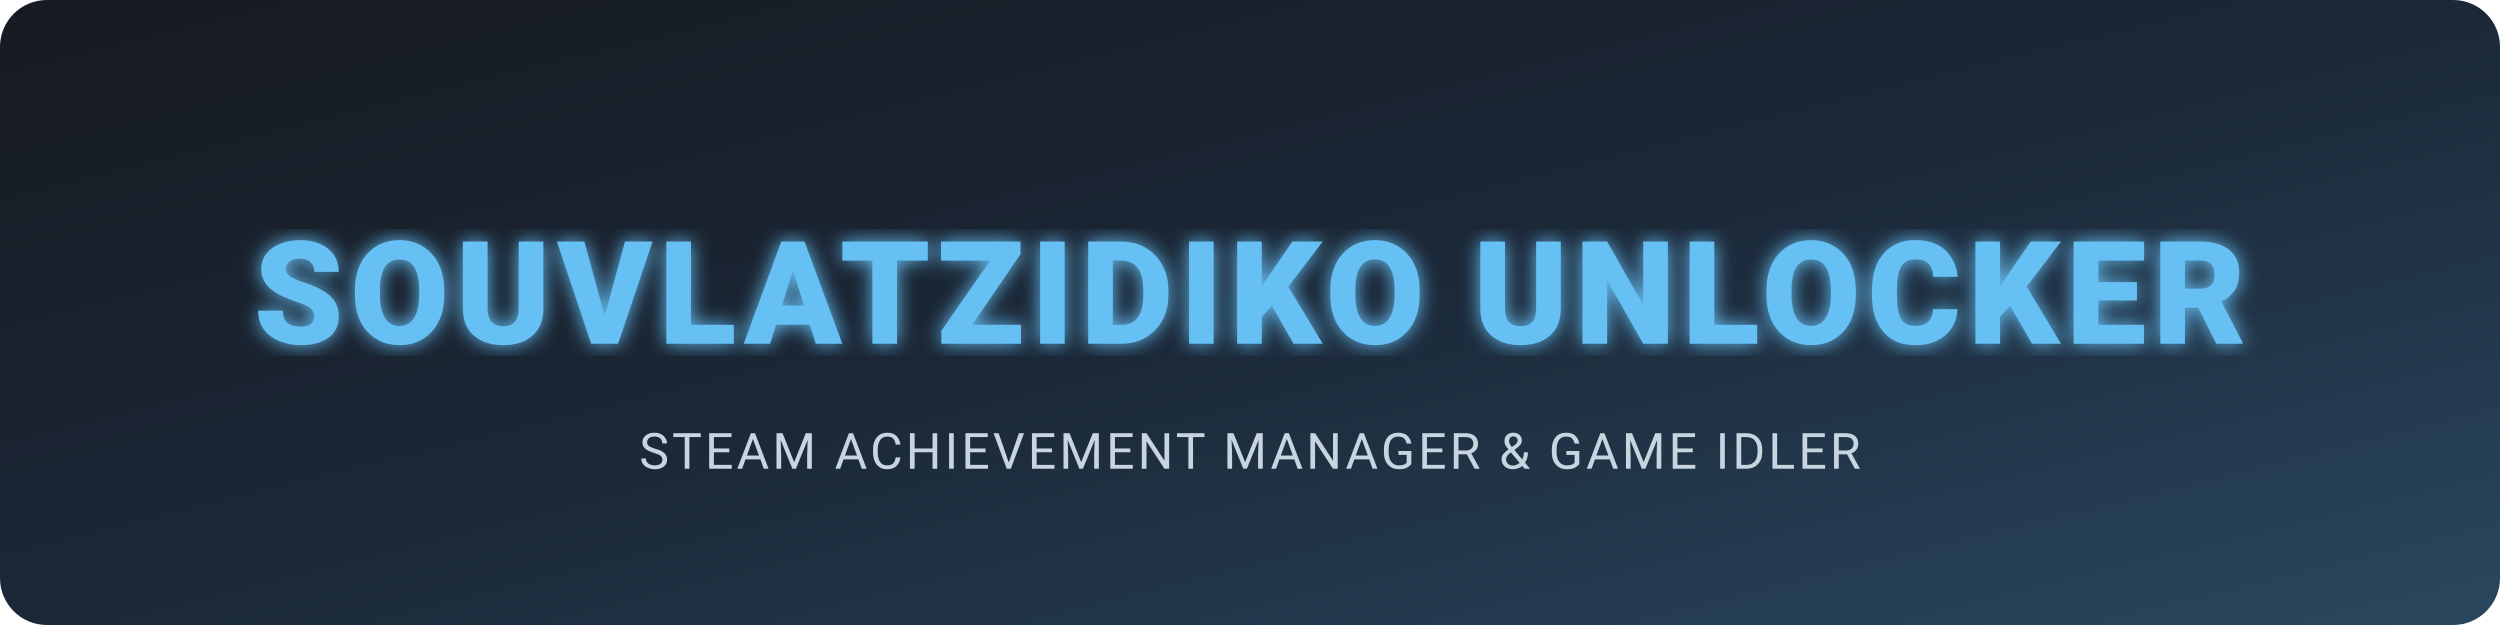
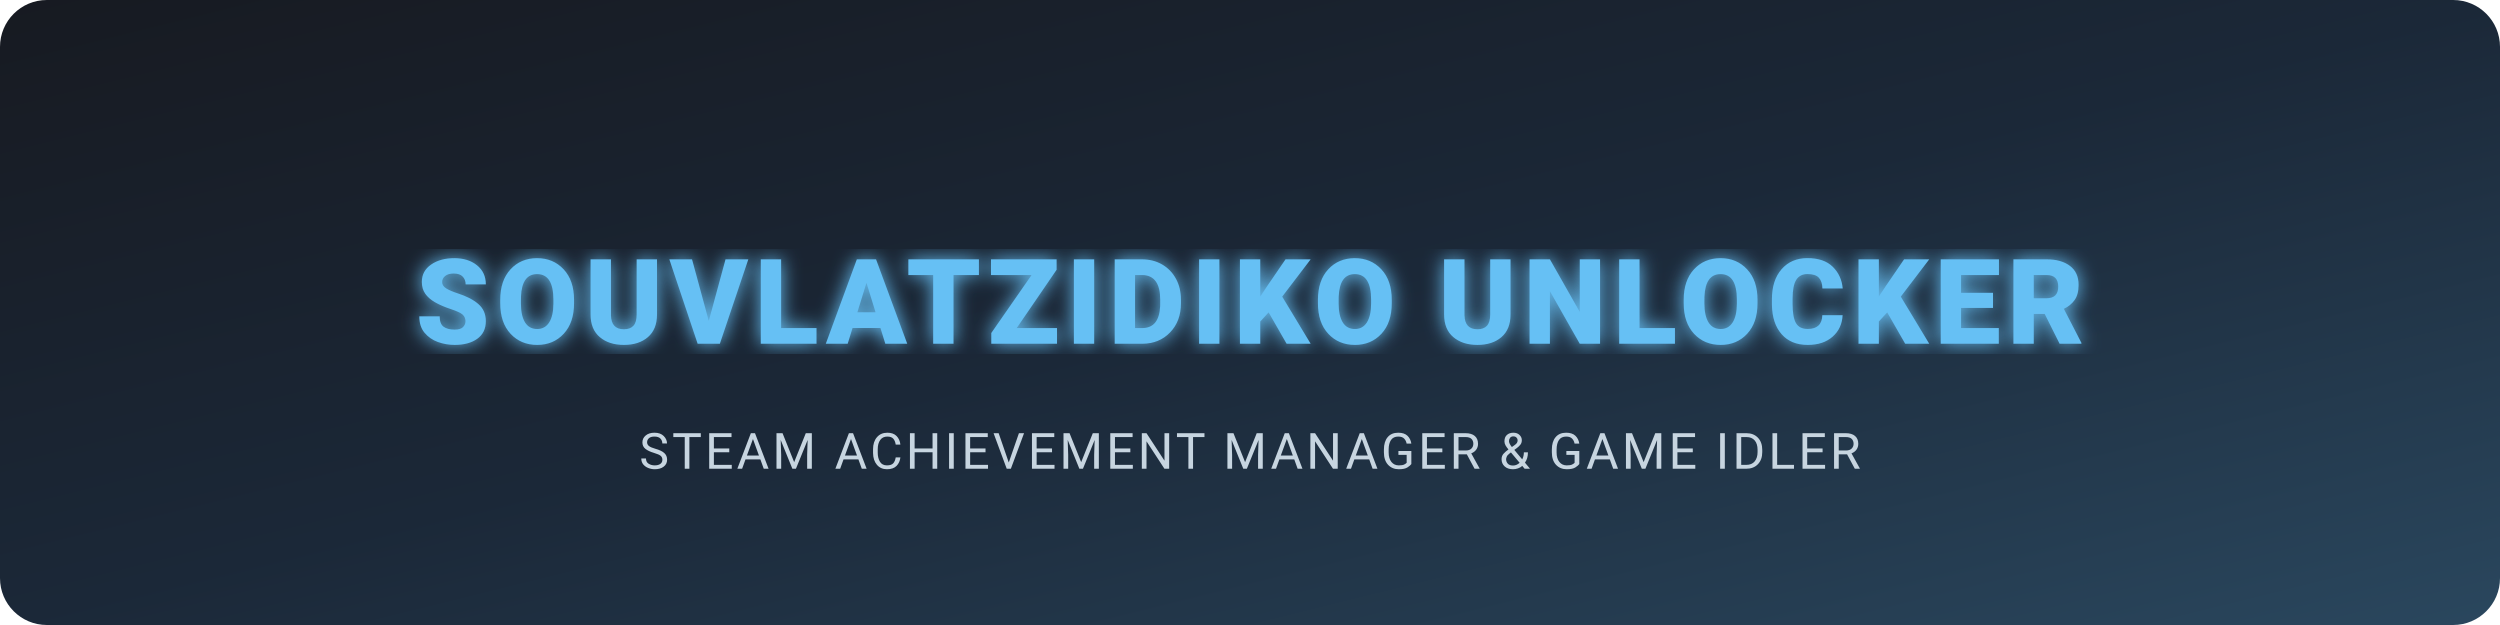
<svg xmlns="http://www.w3.org/2000/svg" viewBox="0 0 800 200" width="100%">
  <defs>
    <linearGradient id="bg" x1="0%" y1="0%" x2="100%" y2="100%">
      <stop offset="0%" stop-color="#171a21" />
      <stop offset="50%" stop-color="#1b2838" />
      <stop offset="100%" stop-color="#2a475e" />
    </linearGradient>
    <filter id="glow">
      <feGaussianBlur stdDeviation="3" result="coloredBlur" />
      <feMerge>
        <feMergeNode in="coloredBlur" />
        <feMergeNode in="SourceGraphic" />
      </feMerge>
    </filter>
  </defs>
  <rect width="800" height="200" rx="15" fill="url(#bg)" />
  <g filter="url(#glow)">
-     <text x="400" y="110" font-family="-apple-system, BlinkMacSystemFont, 'Segoe UI', Roboto, Helvetica, Arial, sans-serif" font-size="46" font-weight="900" fill="#66c0f4" text-anchor="middle" letter-spacing="2">SOUVLATZIDIKO UNLOCKER</text>
+     <text x="400" y="110" font-family="-apple-system, BlinkMacSystemFont, 'Segoe UI', Roboto, Helvetica, Arial, sans-serif" font-size="38" font-weight="900" fill="#66c0f4" text-anchor="middle" letter-spacing="2">SOUVLATZIDIKO UNLOCKER</text>
  </g>
  <text x="400" y="150" font-family="-apple-system, BlinkMacSystemFont, 'Segoe UI', Roboto, Helvetica, Arial, sans-serif" font-size="16" font-weight="400" fill="#c7d5e0" text-anchor="middle" letter-spacing="1">STEAM ACHIEVEMENT MANAGER &amp; GAME IDLER</text>
</svg>
